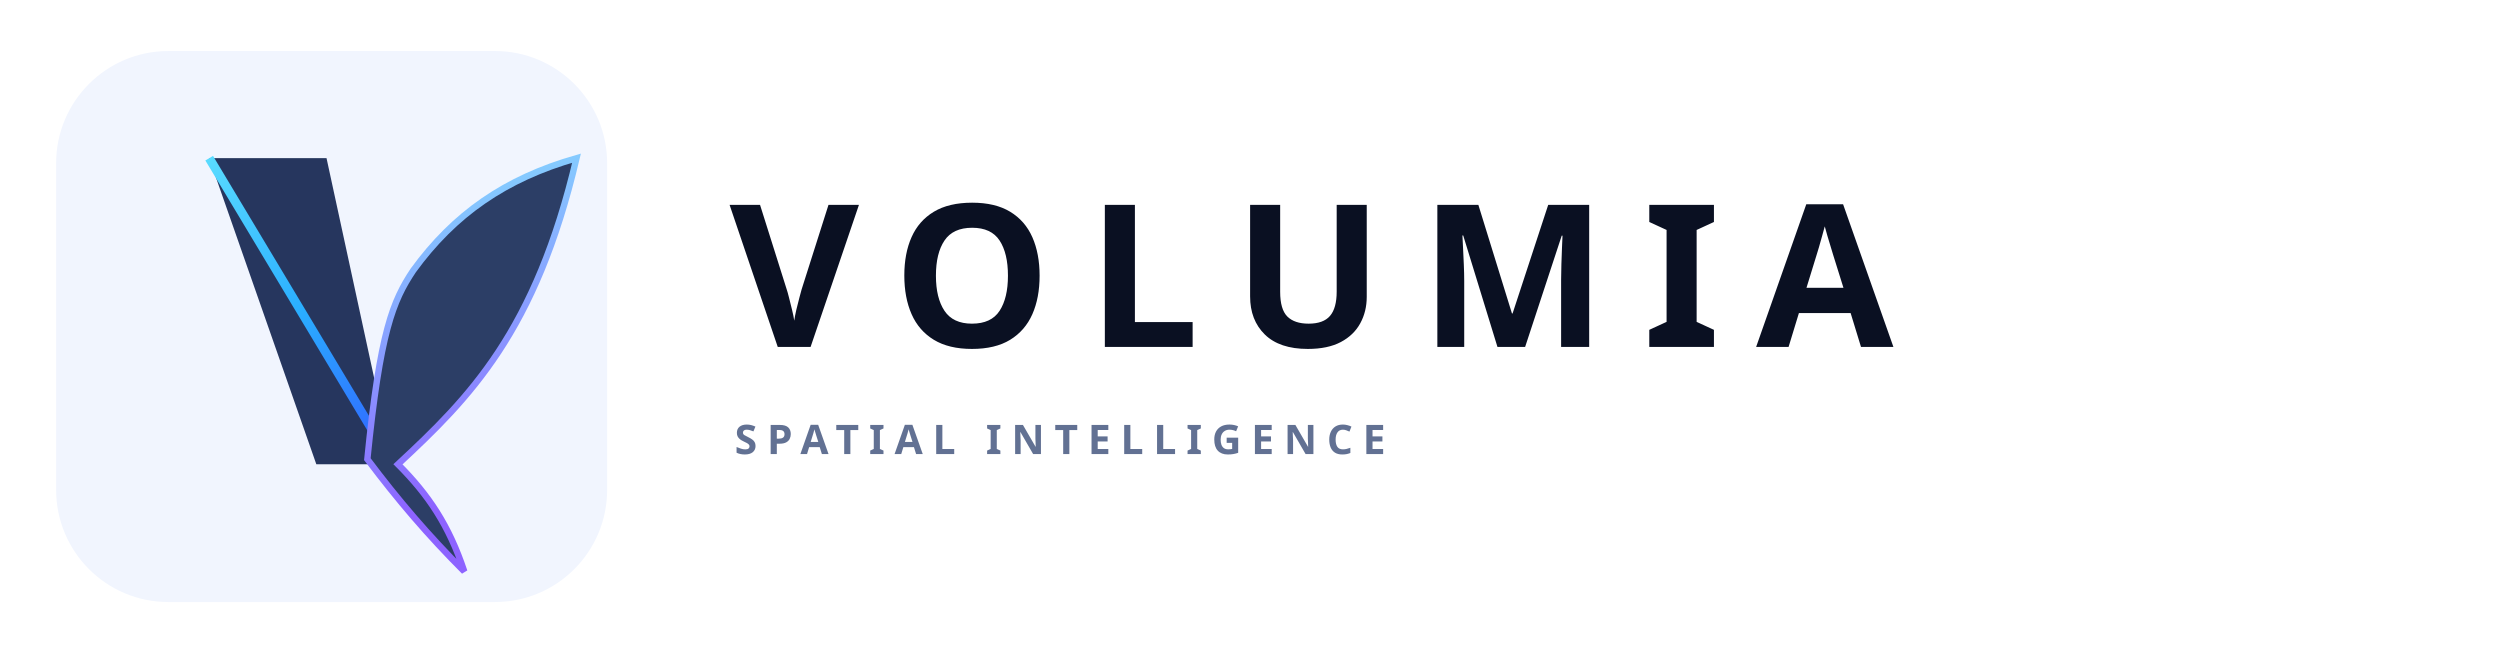
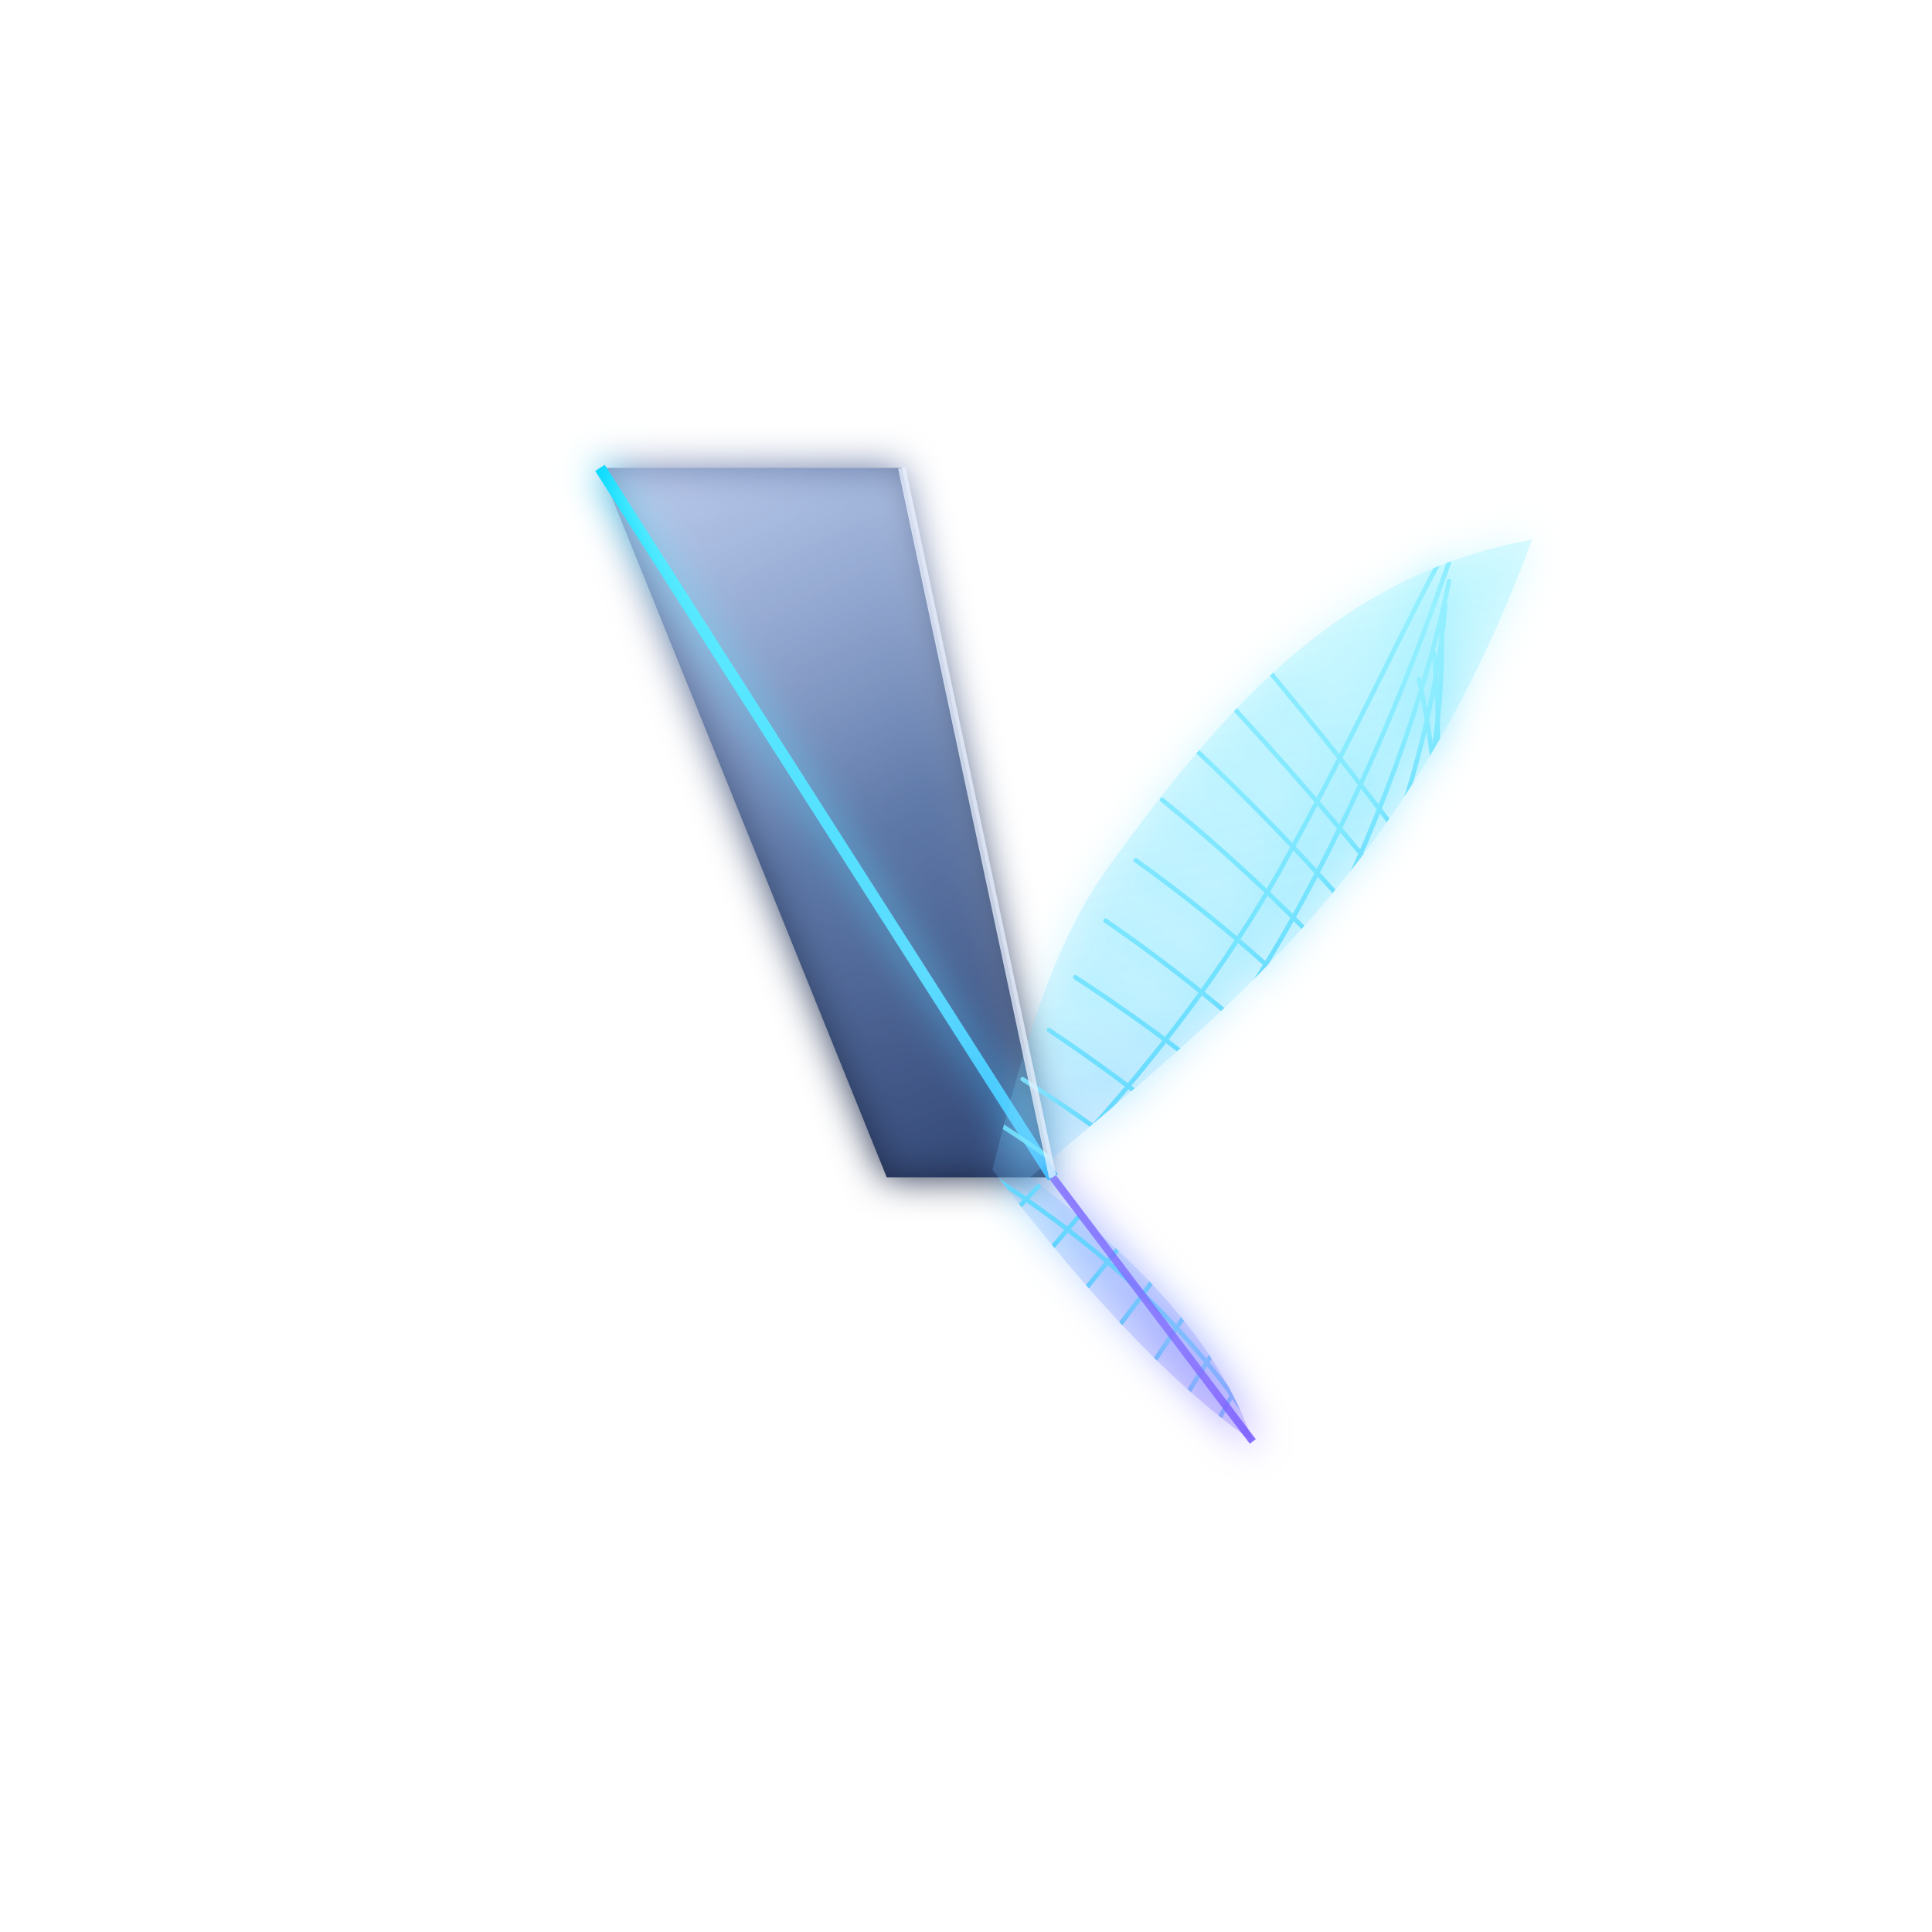
- <svg xmlns="http://www.w3.org/2000/svg" width="980" height="260" viewBox="0 0 980 260" fill="none">
+ <svg xmlns="http://www.w3.org/2000/svg" width="1024" height="1024" viewBox="0 0 1024 1024" fill="none">
  <defs>
-     <linearGradient id="wordmarkEdgeLight" x1="84" y1="40" x2="154" y2="184" gradientUnits="userSpaceOnUse">
-       <stop offset="0" stop-color="#66E8FF" />
-       <stop offset="0.55" stop-color="#2AAEFF" />
-       <stop offset="1" stop-color="#315DFF" />
+     <linearGradient id="vSolid" x1="324" y1="248" x2="564" y2="742" gradientUnits="userSpaceOnUse">
+       <stop offset="0" stop-color="#7C8DB9" />
+       <stop offset="0.42" stop-color="#35466A" />
+       <stop offset="1" stop-color="#0A122B" />
    </linearGradient>
-     <linearGradient id="wordmarkMeshLight" x1="132" y1="52" x2="178" y2="196" gradientUnits="userSpaceOnUse">
-       <stop offset="0" stop-color="#82ECFF" />
-       <stop offset="1" stop-color="#8D63FF" />
+     <linearGradient id="edgeCyan" x1="310" y1="248" x2="560" y2="742" gradientUnits="userSpaceOnUse">
+       <stop offset="0" stop-color="#00D4FF" />
+       <stop offset="0.58" stop-color="#3AC8FF" />
+       <stop offset="1" stop-color="#0A84FF" />
    </linearGradient>
+     <linearGradient id="meshStroke" x1="552" y1="280" x2="822" y2="760" gradientUnits="userSpaceOnUse">
+       <stop offset="0" stop-color="#8EF3FF" />
+       <stop offset="0.62" stop-color="#46CBFF" />
+       <stop offset="1" stop-color="#9B70FF" />
+     </linearGradient>
+     <linearGradient id="meshFill" x1="596" y1="292" x2="692" y2="758" gradientUnits="userSpaceOnUse">
+       <stop offset="0" stop-color="#8EF3FF" stop-opacity="0.32" />
+       <stop offset="0.5" stop-color="#58D7FF" stop-opacity="0.2" />
+       <stop offset="1" stop-color="#6C4DFF" stop-opacity="0.28" />
+     </linearGradient>
+     <clipPath id="meshClip">
+       <path d="M546 624C646 538 746 466 812 286C714 304 654 368 590 456C560 496 544 548 526 620C572 680 616 730 664 764C646 712 604 668 546 624Z" />
+     </clipPath>
+     <filter id="softGlow" x="270" y="210" width="590" height="610" filterUnits="userSpaceOnUse" color-interpolation-filters="sRGB">
+       <feGaussianBlur stdDeviation="10" result="blur" />
+       <feBlend in="SourceGraphic" in2="blur" mode="screen" />
+     </filter>
  </defs>
-   <rect x="22" y="20" width="216" height="216" rx="44" fill="#F1F5FE" />
-   <path d="M82 62H128L154 182H124L82 62Z" fill="#26365E" />
-   <path d="M82 62L154 182" stroke="url(#wordmarkEdgeLight)" stroke-width="3.5" />
-   <path d="M156 182C184 156 210 130 226 62C198 70 178 84 162 106C154 118 149 130 144 180C156 196 168 210 182 224C176 206 168 194 156 182Z" fill="#2C3E66" />
-   <path d="M156 182C184 156 210 130 226 62C198 70 178 84 162 106C154 118 149 130 144 180C156 196 168 210 182 224C176 206 168 194 156 182Z" stroke="url(#wordmarkMeshLight)" stroke-width="2.5" />
-   <text x="286" y="136" font-family="Aptos, 'Segoe UI Variable Text', 'Segoe UI', sans-serif" font-size="78" letter-spacing="0.18em" font-weight="600" fill="#0A1022">VOLUMIA</text>
-   <text x="288" y="178" font-family="Aptos, 'Segoe UI Variable Text', 'Segoe UI', sans-serif" font-size="16" letter-spacing="0.24em" font-weight="600" fill="#627193">SPATIAL INTELLIGENCE</text>
+   <g filter="url(#softGlow)">
+     <path d="M318 248H478L558 624H470L318 248Z" fill="url(#vSolid)" />
+     <path d="M318 248L558 624" stroke="url(#edgeCyan)" stroke-width="6" />
+     <path d="M546 624C646 538 746 466 812 286C714 304 654 368 590 456C560 496 544 548 526 620C572 680 616 730 664 764C646 712 604 668 546 624Z" fill="url(#meshFill)" />
+     <g clip-path="url(#meshClip)" stroke="url(#meshStroke)" stroke-width="2.4" stroke-linecap="round" opacity="0.9">
+       <path d="M520 620C584 660 636 708 672 768" />
+       <path d="M530 596C604 644 666 700 710 764" />
+       <path d="M542 572C622 622 690 686 740 758" />
+       <path d="M556 546C640 602 712 670 768 750" />
+       <path d="M570 518C662 578 740 650 796 740" />
+       <path d="M586 488C682 554 756 634 818 728" />
+       <path d="M602 456C700 526 774 612 828 700" />
+       <path d="M616 424C710 500 782 590 830 672" />
+       <path d="M628 392C716 474 786 562 828 638" />
+       <path d="M638 358C720 446 788 530 822 602" />
+       <path d="M646 324C724 416 788 498 812 560" />
+       <path d="M534 646C590 588 638 532 678 462C718 390 744 332 766 292" />
+       <path d="M550 670C604 608 652 548 690 478C728 408 752 344 768 298" />
+       <path d="M568 692C620 630 664 568 700 498C736 426 758 358 768 308" />
+       <path d="M586 712C634 650 674 590 708 518C742 448 762 374 766 320" />
+       <path d="M606 730C648 668 686 610 718 540C748 474 766 394 764 334" />
+       <path d="M626 744C662 686 698 630 726 564C752 500 768 420 760 346" />
+       <path d="M644 756C674 700 708 646 734 586C758 528 772 446 752 360" />
+     </g>
+     <path d="M478 248L558 624" stroke="#E5ECFF" stroke-opacity="0.76" stroke-width="4" />
+     <path d="M558 624L664 764" stroke="#6C4DFF" stroke-opacity="0.8" stroke-width="4" />
+   </g>
</svg>
